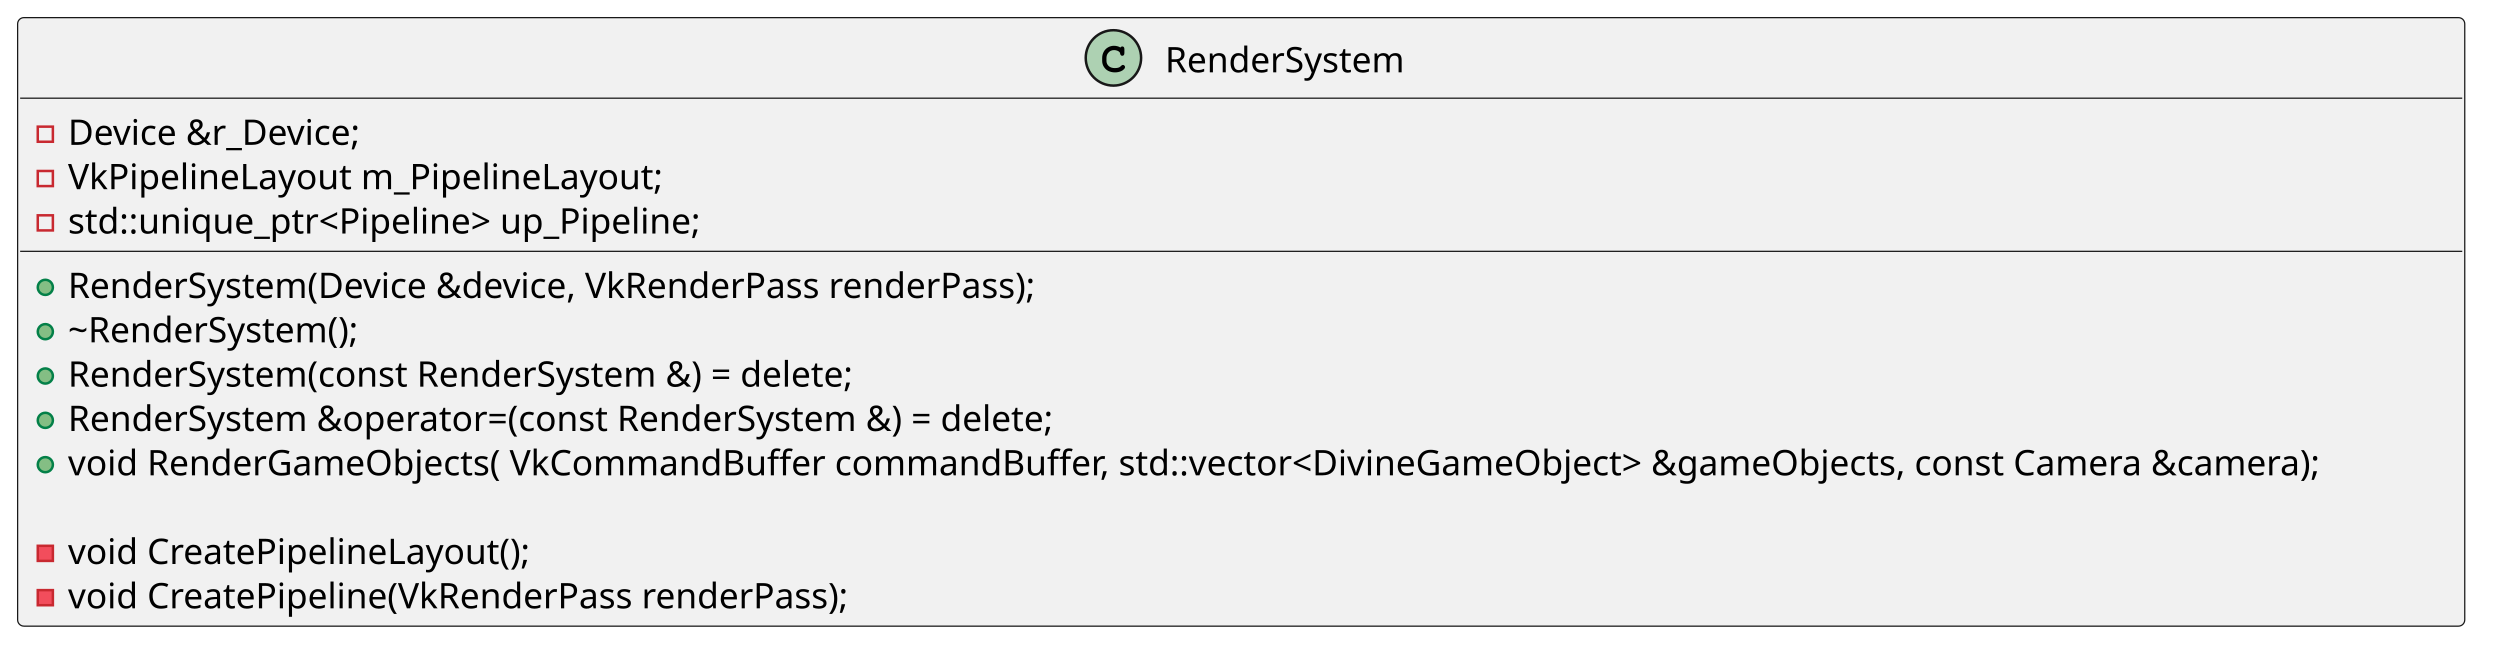
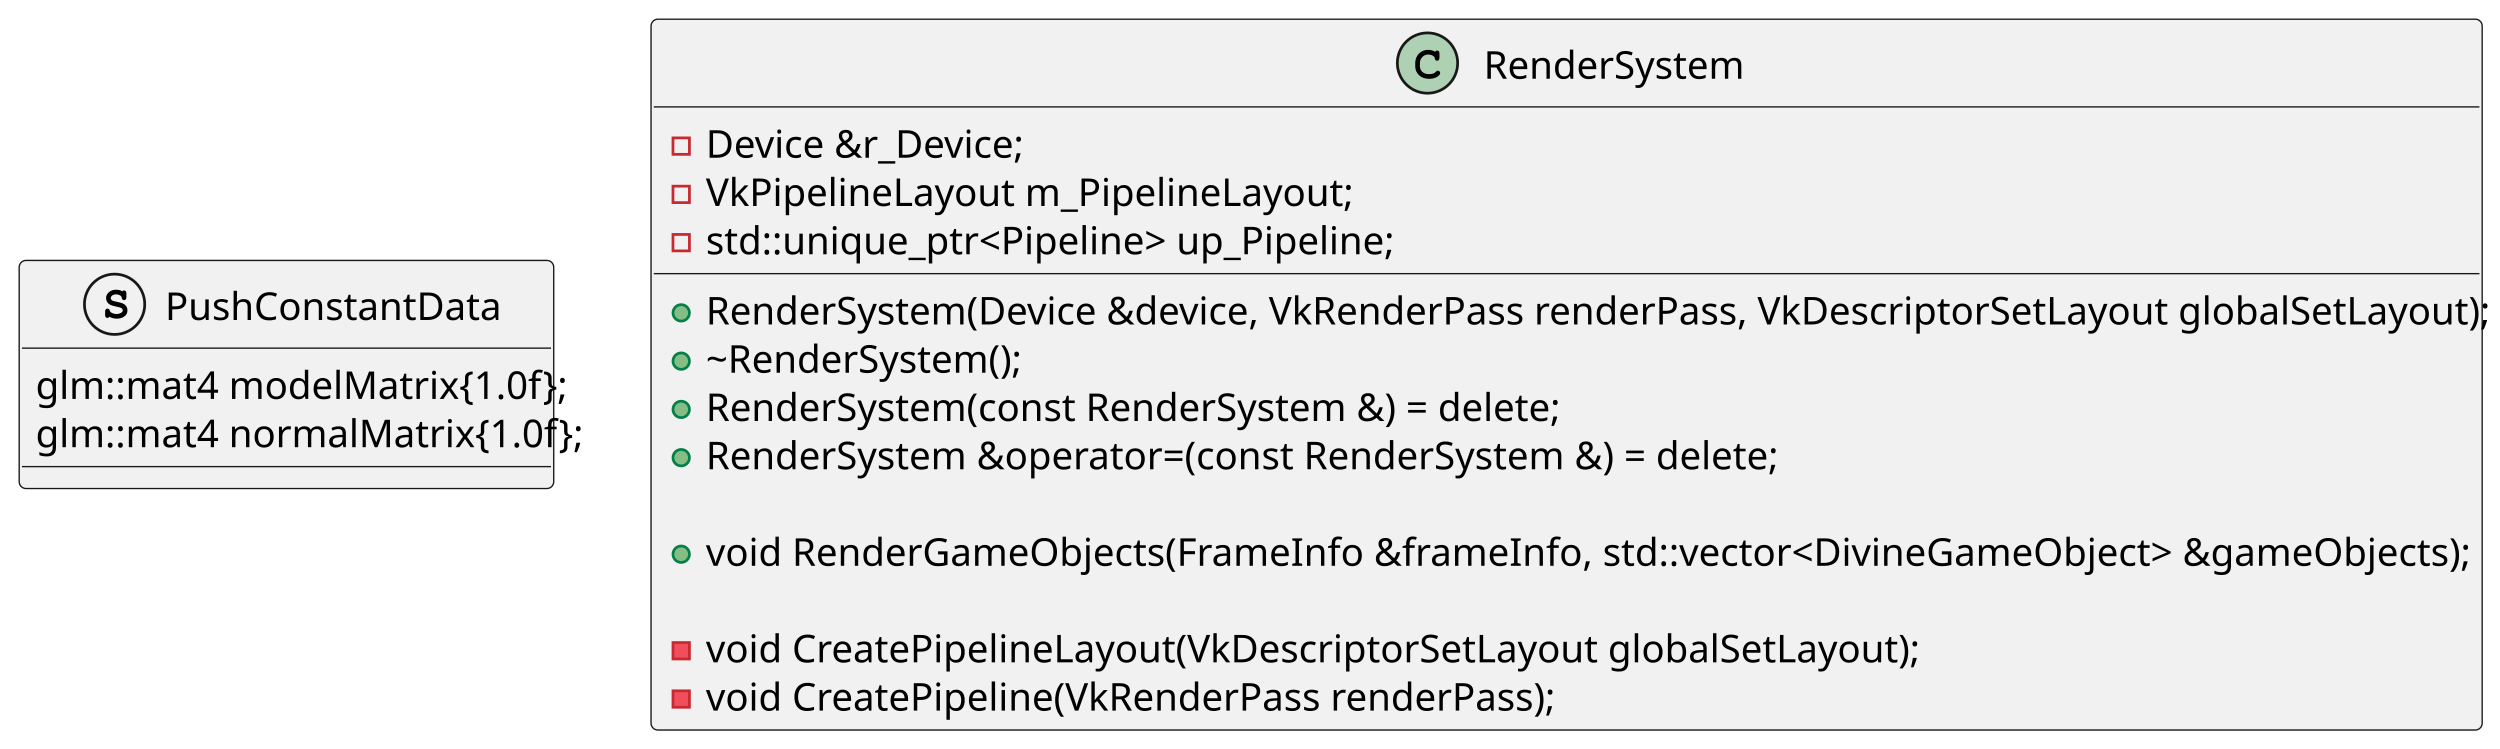
- <svg xmlns="http://www.w3.org/2000/svg" contentStyleType="text/css" height="262px" preserveAspectRatio="none" style="width:993px;height:262px;background:#FFFFFF;" version="1.1" viewBox="0 0 993 262" width="993px" zoomAndPan="magnify">
+ <svg xmlns="http://www.w3.org/2000/svg" contentStyleType="text/css" height="273px" preserveAspectRatio="none" style="width:912px;height:273px;background:#FFFFFF;" version="1.1" viewBox="0 0 912 273" width="912px" zoomAndPan="magnify">
  <defs />
  <g>
+     <g id="elem_PushConstantData">
+       <rect codeLine="1" fill="#F1F1F1" height="83.219" id="PushConstantData" rx="2.5" ry="2.5" style="stroke:#181818;stroke-width:0.5;" width="195" x="7" y="95" />
+       <ellipse cx="41.8" cy="111" fill="#F1F1F1" rx="11" ry="11" style="stroke:#181818;stroke-width:1.0;" />
+       <path d="M39.909,115.562 Q39.691,115.828 39.55,115.906 Q39.409,115.984 39.222,115.984 Q38.831,115.984 38.581,115.719 Q38.347,115.453 38.347,114.859 L38.347,113.703 Q38.347,113.094 38.581,112.844 Q38.831,112.578 39.222,112.578 Q39.519,112.578 39.722,112.734 Q39.925,112.891 40.034,113.266 Q40.144,113.625 40.253,113.766 Q40.503,114.016 41.112,114.281 Q41.722,114.547 42.456,114.547 Q43.597,114.547 44.316,114.016 Q44.784,113.688 44.784,113.219 Q44.784,112.906 44.566,112.625 Q44.347,112.344 43.831,112.172 Q43.503,112.047 42.347,111.828 Q40.956,111.562 40.237,111.203 Q39.519,110.844 39.097,110.188 Q38.691,109.516 38.691,108.734 Q38.691,107.516 39.706,106.609 Q40.737,105.688 42.378,105.688 Q43.034,105.688 43.581,105.828 Q44.144,105.969 44.612,106.266 Q44.941,105.953 45.269,105.953 Q45.644,105.953 45.878,106.219 Q46.112,106.469 46.112,107.078 L46.112,108.359 Q46.112,108.969 45.878,109.234 Q45.644,109.484 45.269,109.484 Q44.956,109.484 44.722,109.297 Q44.534,109.156 44.441,108.734 Q44.362,108.312 44.222,108.125 Q43.972,107.812 43.487,107.609 Q43.019,107.391 42.378,107.391 Q41.456,107.391 40.925,107.812 Q40.394,108.234 40.394,108.703 Q40.394,109.016 40.612,109.312 Q40.831,109.609 41.253,109.781 Q41.534,109.891 42.831,110.156 Q44.144,110.406 44.847,110.719 Q45.55,111.016 46.019,111.672 Q46.487,112.328 46.487,113.234 Q46.487,114.5 45.597,115.25 Q44.409,116.25 42.581,116.25 Q41.878,116.25 41.206,116.078 Q40.55,115.906 39.909,115.562 Z " fill="#000000" />
+       <text fill="#000000" font-family="sans-serif" font-size="14" lengthAdjust="spacing" textLength="119" x="60.2" y="116.728">PushConstantData</text>
+       <line style="stroke:#181818;stroke-width:0.5;" x1="8" x2="201" y1="127" y2="127" />
+       <text fill="#000000" font-family="sans-serif" font-size="14" lengthAdjust="spacing" textLength="178" x="13" y="145.533">glm::mat4 modelMatrix{1.0f};</text>
+       <text fill="#000000" font-family="sans-serif" font-size="14" lengthAdjust="spacing" textLength="183" x="13" y="163.143">glm::mat4 normalMatrix{1.0f};</text>
+       <line style="stroke:#181818;stroke-width:0.5;" x1="8" x2="201" y1="170.219" y2="170.219" />
+     </g>
    <g id="elem_RenderSystem">
-       <rect codeLine="1" fill="#F1F1F1" height="241.703" id="RenderSystem" rx="2.5" ry="2.5" style="stroke:#181818;stroke-width:0.5;" width="972" x="7" y="7" />
-       <ellipse cx="442.25" cy="23" fill="#ADD1B2" rx="11" ry="11" style="stroke:#181818;stroke-width:1.0;" />
-       <path d="M445.016,18.875 Q445.172,18.656 445.359,18.547 Q445.547,18.438 445.766,18.438 Q446.141,18.438 446.375,18.703 Q446.609,18.953 446.609,19.562 L446.609,21.016 Q446.609,21.625 446.375,21.891 Q446.141,22.156 445.766,22.156 Q445.422,22.156 445.219,21.953 Q445.016,21.766 444.906,21.25 Q444.859,20.891 444.672,20.703 Q444.344,20.328 443.734,20.109 Q443.125,19.891 442.5,19.891 Q441.734,19.891 441.094,20.219 Q440.469,20.547 439.969,21.297 Q439.484,22.047 439.484,23.078 L439.484,24.172 Q439.484,25.406 440.375,26.234 Q441.266,27.047 442.859,27.047 Q443.797,27.047 444.453,26.797 Q444.844,26.641 445.266,26.203 Q445.531,25.938 445.672,25.859 Q445.828,25.781 446.031,25.781 Q446.359,25.781 446.609,26.047 Q446.875,26.297 446.875,26.641 Q446.875,26.984 446.531,27.391 Q446.031,27.969 445.234,28.297 Q444.156,28.75 442.859,28.75 Q441.344,28.75 440.141,28.125 Q439.156,27.625 438.469,26.562 Q437.781,25.484 437.781,24.203 L437.781,23.047 Q437.781,21.719 438.391,20.578 Q439.016,19.422 440.109,18.812 Q441.203,18.188 442.438,18.188 Q443.172,18.188 443.812,18.359 Q444.469,18.516 445.016,18.875 Z " fill="#000000" />
-       <text fill="#000000" font-family="sans-serif" font-size="14" lengthAdjust="spacing" textLength="93" x="462.75" y="28.729">RenderSystem</text>
-       <line style="stroke:#181818;stroke-width:0.5;" x1="8" x2="978" y1="39" y2="39" />
-       <rect fill="none" height="6" style="stroke:#C82930;stroke-width:1.0;" width="6" x="15" y="50.305" />
-       <text fill="#000000" font-family="sans-serif" font-size="14" lengthAdjust="spacing" textLength="116" x="27" y="57.533">Device &amp;r_Device;</text>
-       <rect fill="none" height="6" style="stroke:#C82930;stroke-width:1.0;" width="6" x="15" y="67.914" />
-       <text fill="#000000" font-family="sans-serif" font-size="14" lengthAdjust="spacing" textLength="229" x="27" y="75.143">VkPipelineLayout m_PipelineLayout;</text>
-       <rect fill="none" height="6" style="stroke:#C82930;stroke-width:1.0;" width="6" x="15" y="85.523" />
-       <text fill="#000000" font-family="sans-serif" font-size="14" lengthAdjust="spacing" textLength="243" x="27" y="92.752">std::unique_ptr&lt;Pipeline&gt; up_Pipeline;</text>
-       <line style="stroke:#181818;stroke-width:0.5;" x1="8" x2="978" y1="99.828" y2="99.828" />
-       <ellipse cx="18" cy="114.133" fill="#84BE84" rx="3" ry="3" style="stroke:#038048;stroke-width:1.0;" />
-       <text fill="#000000" font-family="sans-serif" font-size="14" lengthAdjust="spacing" textLength="383" x="27" y="118.361">RenderSystem(Device &amp;device, VkRenderPass renderPass);</text>
-       <ellipse cx="18" cy="131.742" fill="#84BE84" rx="3" ry="3" style="stroke:#038048;stroke-width:1.0;" />
-       <text fill="#000000" font-family="sans-serif" font-size="14" lengthAdjust="spacing" textLength="115" x="27" y="135.971">~RenderSystem();</text>
-       <ellipse cx="18" cy="149.352" fill="#84BE84" rx="3" ry="3" style="stroke:#038048;stroke-width:1.0;" />
-       <text fill="#000000" font-family="sans-serif" font-size="14" lengthAdjust="spacing" textLength="306" x="27" y="153.58">RenderSystem(const RenderSystem &amp;) = delete;</text>
-       <ellipse cx="18" cy="166.961" fill="#84BE84" rx="3" ry="3" style="stroke:#038048;stroke-width:1.0;" />
-       <text fill="#000000" font-family="sans-serif" font-size="14" lengthAdjust="spacing" textLength="381" x="27" y="171.19">RenderSystem &amp;operator=(const RenderSystem &amp;) = delete;</text>
-       <ellipse cx="18" cy="184.57" fill="#84BE84" rx="3" ry="3" style="stroke:#038048;stroke-width:1.0;" />
-       <text fill="#000000" font-family="sans-serif" font-size="14" lengthAdjust="spacing" textLength="946" x="27" y="188.799">void RenderGameObjects(        VkCommandBuffer commandBuffer,        std::vector&lt;DivineGameObject&gt; &amp;gameObjects,        const Camera &amp;camera);</text>
-       <text fill="#000000" font-family="sans-serif" font-size="14" lengthAdjust="spacing" textLength="4" x="27" y="206.408"> </text>
-       <rect fill="#F24D5C" height="6" style="stroke:#C82930;stroke-width:1.0;" width="6" x="15" y="216.789" />
-       <text fill="#000000" font-family="sans-serif" font-size="14" lengthAdjust="spacing" textLength="180" x="27" y="224.018">void CreatePipelineLayout();</text>
-       <rect fill="#F24D5C" height="6" style="stroke:#C82930;stroke-width:1.0;" width="6" x="15" y="234.398" />
-       <text fill="#000000" font-family="sans-serif" font-size="14" lengthAdjust="spacing" textLength="308" x="27" y="241.627">void CreatePipeline(VkRenderPass renderPass);</text>
+       <rect codeLine="7" fill="#F1F1F1" height="259.312" id="RenderSystem" rx="2.5" ry="2.5" style="stroke:#181818;stroke-width:0.5;" width="668" x="237.5" y="7" />
+       <ellipse cx="520.75" cy="23" fill="#ADD1B2" rx="11" ry="11" style="stroke:#181818;stroke-width:1.0;" />
+       <path d="M523.516,18.875 Q523.672,18.656 523.859,18.547 Q524.047,18.438 524.266,18.438 Q524.641,18.438 524.875,18.703 Q525.109,18.953 525.109,19.562 L525.109,21.016 Q525.109,21.625 524.875,21.891 Q524.641,22.156 524.266,22.156 Q523.922,22.156 523.719,21.953 Q523.516,21.766 523.406,21.25 Q523.359,20.891 523.172,20.703 Q522.844,20.328 522.234,20.109 Q521.625,19.891 521,19.891 Q520.234,19.891 519.594,20.219 Q518.969,20.547 518.469,21.297 Q517.984,22.047 517.984,23.078 L517.984,24.172 Q517.984,25.406 518.875,26.234 Q519.766,27.047 521.359,27.047 Q522.297,27.047 522.953,26.797 Q523.344,26.641 523.766,26.203 Q524.031,25.938 524.172,25.859 Q524.328,25.781 524.531,25.781 Q524.859,25.781 525.109,26.047 Q525.375,26.297 525.375,26.641 Q525.375,26.984 525.031,27.391 Q524.531,27.969 523.734,28.297 Q522.656,28.75 521.359,28.75 Q519.844,28.75 518.641,28.125 Q517.656,27.625 516.969,26.562 Q516.281,25.484 516.281,24.203 L516.281,23.047 Q516.281,21.719 516.891,20.578 Q517.516,19.422 518.609,18.812 Q519.703,18.188 520.938,18.188 Q521.672,18.188 522.312,18.359 Q522.969,18.516 523.516,18.875 Z " fill="#000000" />
+       <text fill="#000000" font-family="sans-serif" font-size="14" lengthAdjust="spacing" textLength="93" x="541.25" y="28.729">RenderSystem</text>
+       <line style="stroke:#181818;stroke-width:0.5;" x1="238.5" x2="904.5" y1="39" y2="39" />
+       <rect fill="none" height="6" style="stroke:#C82930;stroke-width:1.0;" width="6" x="245.5" y="50.305" />
+       <text fill="#000000" font-family="sans-serif" font-size="14" lengthAdjust="spacing" textLength="116" x="257.5" y="57.533">Device &amp;r_Device;</text>
+       <rect fill="none" height="6" style="stroke:#C82930;stroke-width:1.0;" width="6" x="245.5" y="67.914" />
+       <text fill="#000000" font-family="sans-serif" font-size="14" lengthAdjust="spacing" textLength="229" x="257.5" y="75.143">VkPipelineLayout m_PipelineLayout;</text>
+       <rect fill="none" height="6" style="stroke:#C82930;stroke-width:1.0;" width="6" x="245.5" y="85.523" />
+       <text fill="#000000" font-family="sans-serif" font-size="14" lengthAdjust="spacing" textLength="243" x="257.5" y="92.752">std::unique_ptr&lt;Pipeline&gt; up_Pipeline;</text>
+       <line style="stroke:#181818;stroke-width:0.5;" x1="238.5" x2="904.5" y1="99.828" y2="99.828" />
+       <ellipse cx="248.5" cy="114.133" fill="#84BE84" rx="3" ry="3" style="stroke:#038048;stroke-width:1.0;" />
+       <text fill="#000000" font-family="sans-serif" font-size="14" lengthAdjust="spacing" textLength="642" x="257.5" y="118.361">RenderSystem(Device &amp;device, VkRenderPass renderPass, VkDescriptorSetLayout globalSetLayout);</text>
+       <ellipse cx="248.5" cy="131.742" fill="#84BE84" rx="3" ry="3" style="stroke:#038048;stroke-width:1.0;" />
+       <text fill="#000000" font-family="sans-serif" font-size="14" lengthAdjust="spacing" textLength="115" x="257.5" y="135.971">~RenderSystem();</text>
+       <ellipse cx="248.5" cy="149.352" fill="#84BE84" rx="3" ry="3" style="stroke:#038048;stroke-width:1.0;" />
+       <text fill="#000000" font-family="sans-serif" font-size="14" lengthAdjust="spacing" textLength="306" x="257.5" y="153.58">RenderSystem(const RenderSystem &amp;) = delete;</text>
+       <ellipse cx="248.5" cy="166.961" fill="#84BE84" rx="3" ry="3" style="stroke:#038048;stroke-width:1.0;" />
+       <text fill="#000000" font-family="sans-serif" font-size="14" lengthAdjust="spacing" textLength="381" x="257.5" y="171.19">RenderSystem &amp;operator=(const RenderSystem &amp;) = delete;</text>
+       <text fill="#000000" font-family="sans-serif" font-size="14" lengthAdjust="spacing" textLength="4" x="257.5" y="188.799"> </text>
+       <ellipse cx="248.5" cy="202.18" fill="#84BE84" rx="3" ry="3" style="stroke:#038048;stroke-width:1.0;" />
+       <text fill="#000000" font-family="sans-serif" font-size="14" lengthAdjust="spacing" textLength="617" x="257.5" y="206.408">void RenderGameObjects(FrameInfo &amp;frameInfo, std::vector&lt;DivineGameObject&gt; &amp;gameObjects);</text>
+       <text fill="#000000" font-family="sans-serif" font-size="14" lengthAdjust="spacing" textLength="4" x="257.5" y="224.018"> </text>
+       <rect fill="#F24D5C" height="6" style="stroke:#C82930;stroke-width:1.0;" width="6" x="245.5" y="234.398" />
+       <text fill="#000000" font-family="sans-serif" font-size="14" lengthAdjust="spacing" textLength="431" x="257.5" y="241.627">void CreatePipelineLayout(VkDescriptorSetLayout globalSetLayout);</text>
+       <rect fill="#F24D5C" height="6" style="stroke:#C82930;stroke-width:1.0;" width="6" x="245.5" y="252.008" />
+       <text fill="#000000" font-family="sans-serif" font-size="14" lengthAdjust="spacing" textLength="308" x="257.5" y="259.236">void CreatePipeline(VkRenderPass renderPass);</text>
    </g>
  </g>
</svg>
